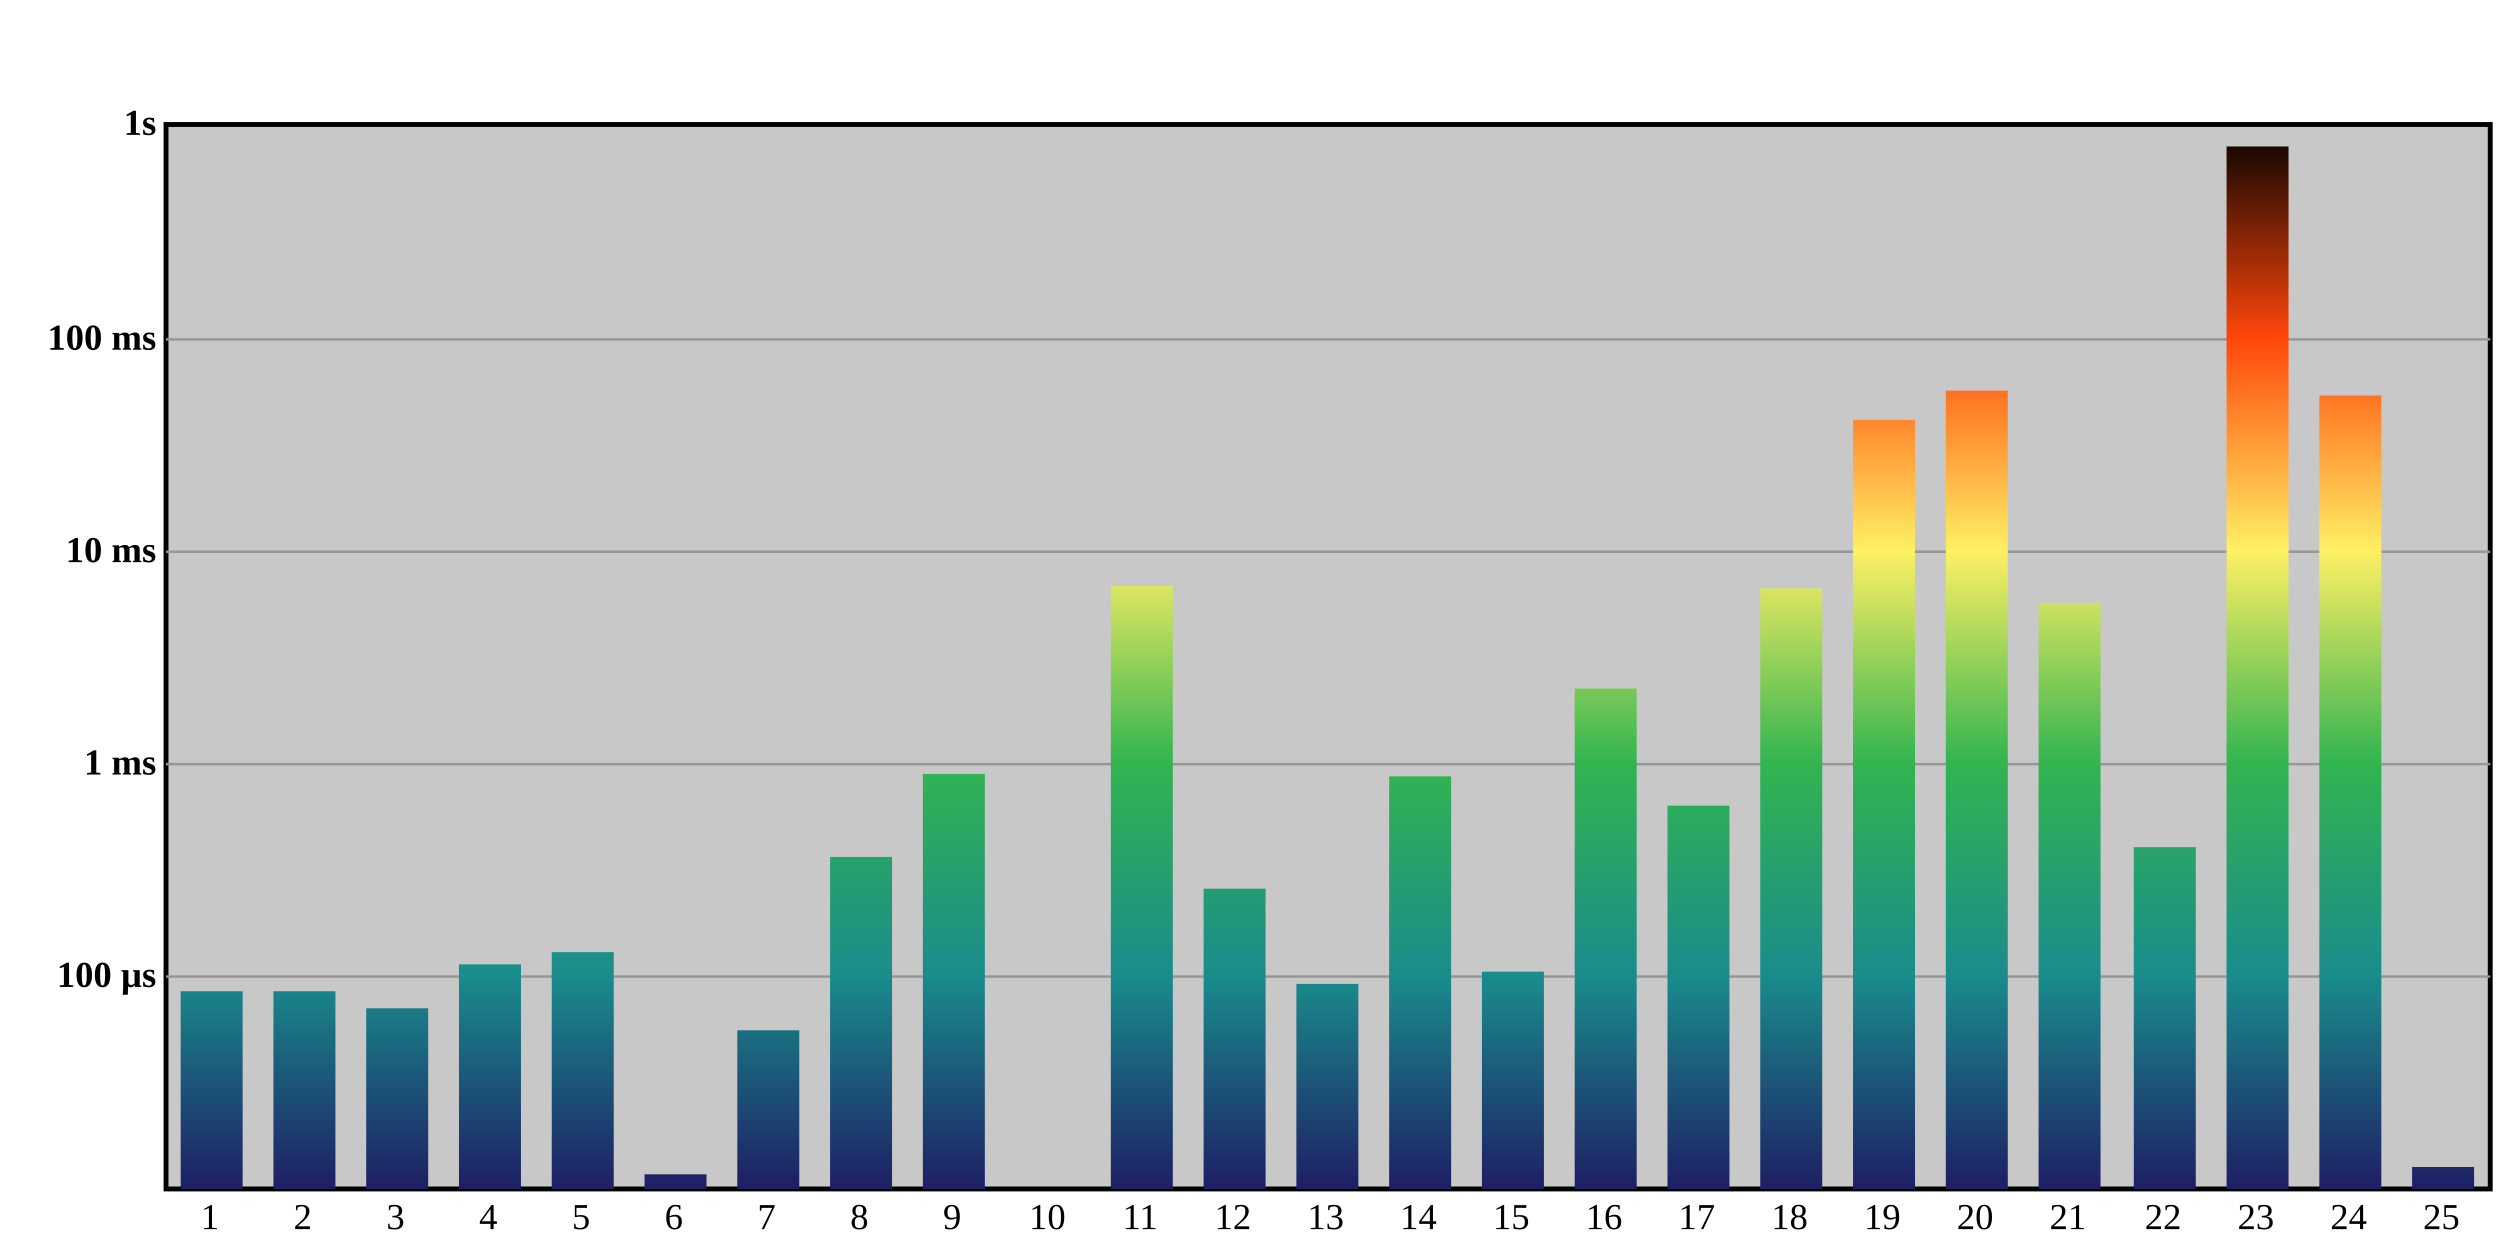
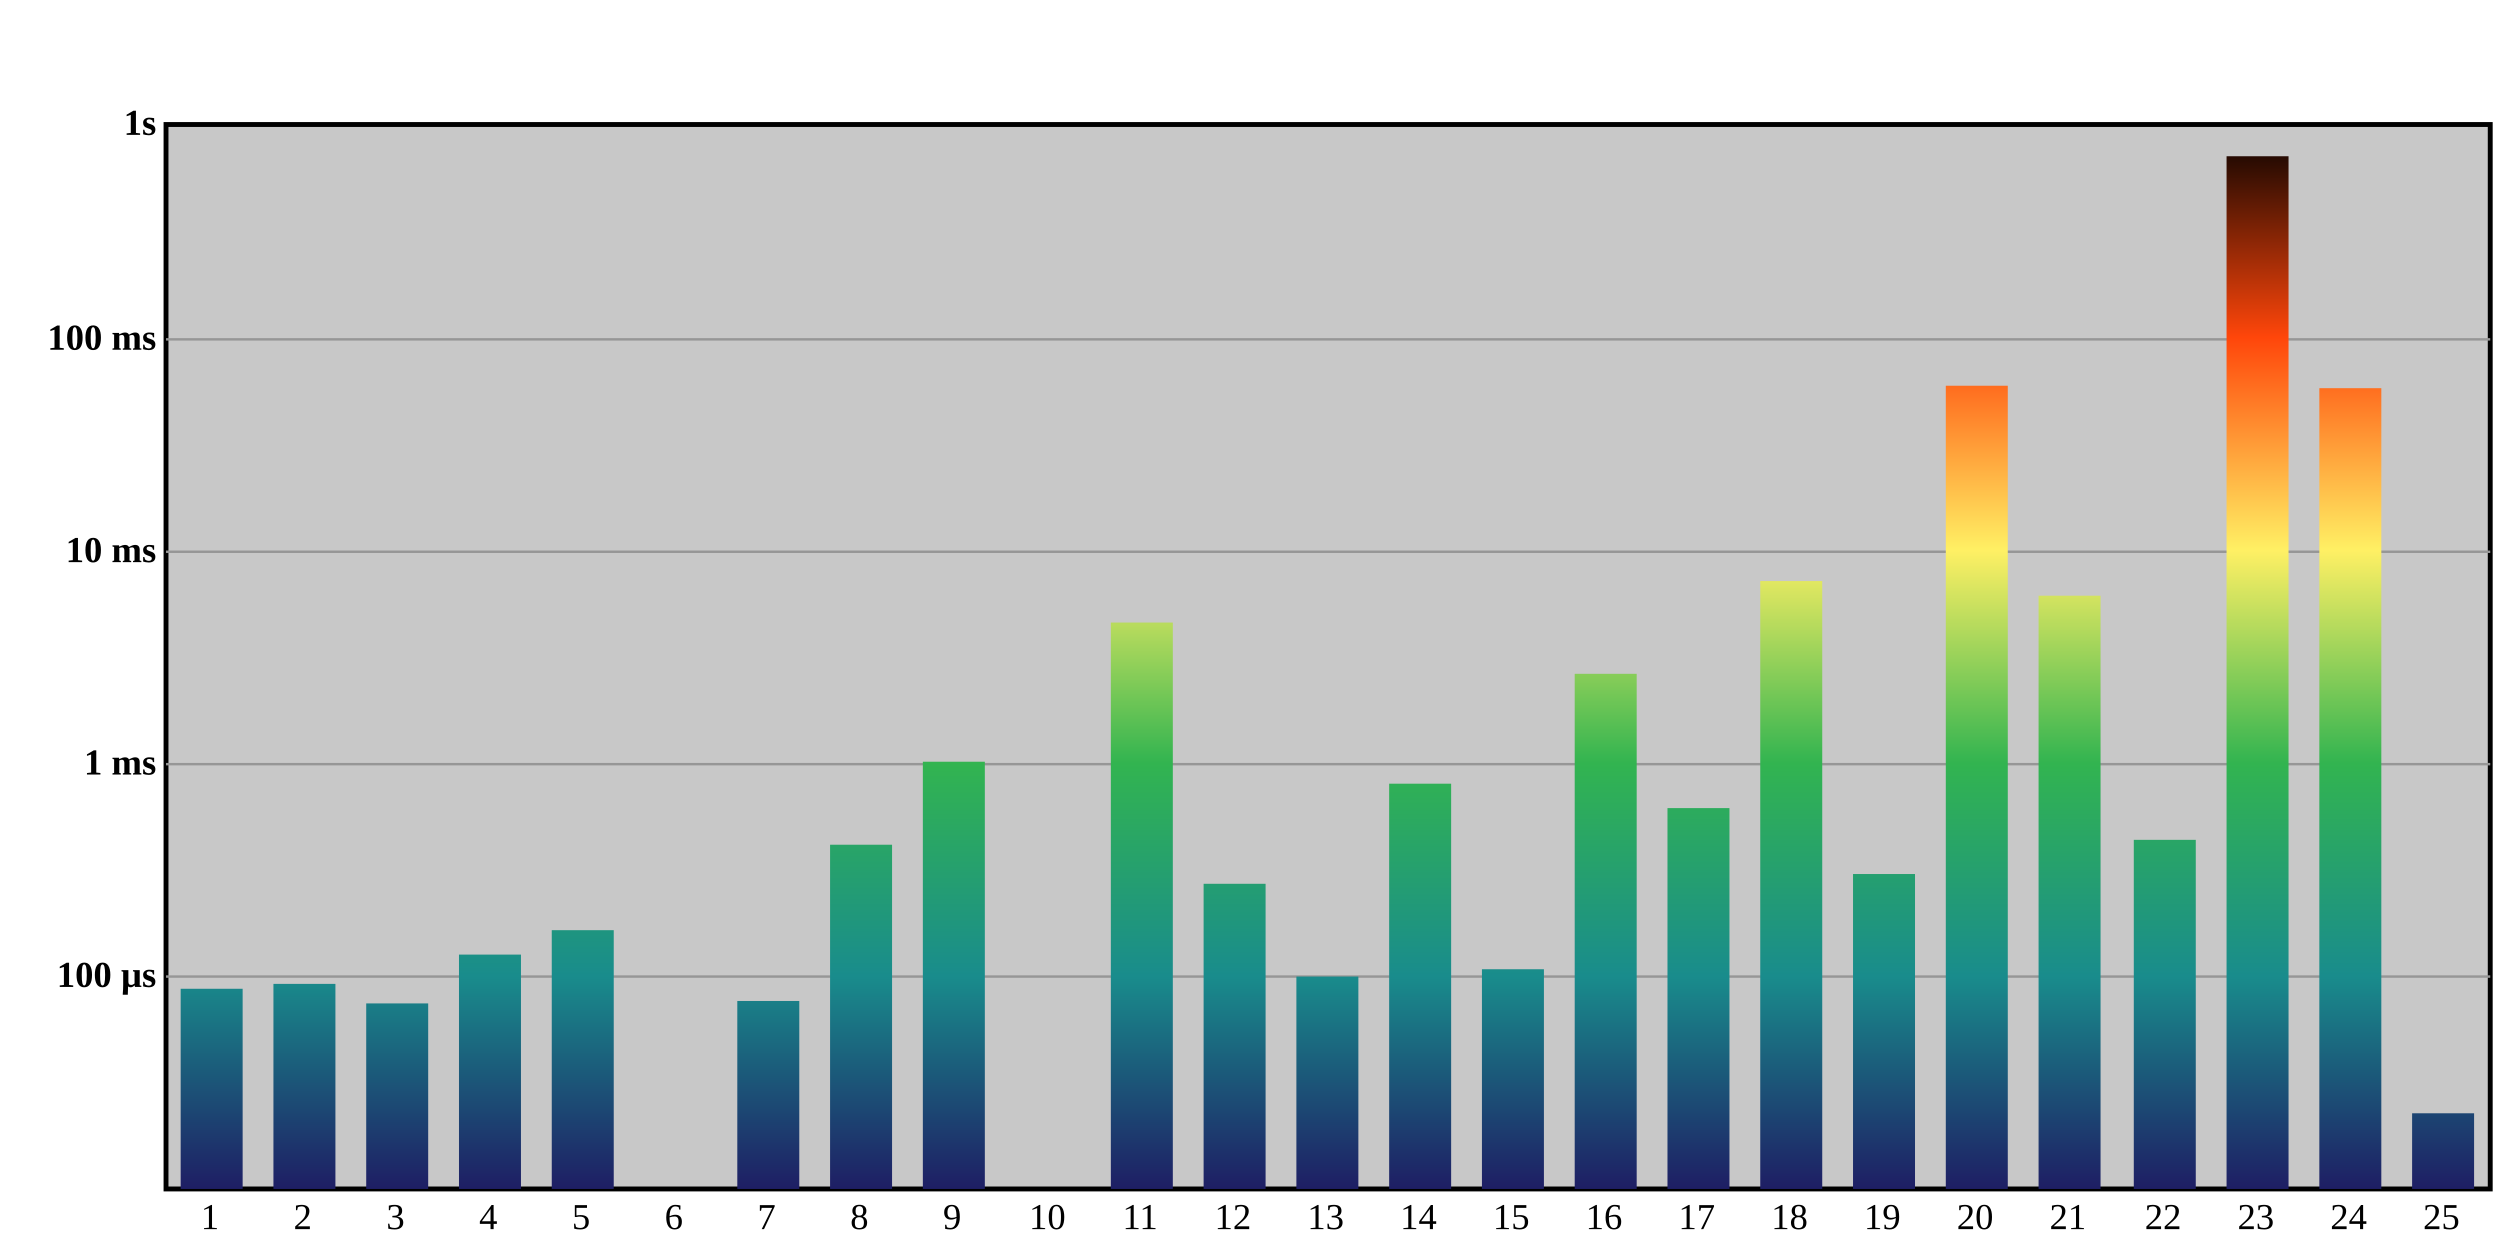
<svg xmlns="http://www.w3.org/2000/svg" height="512" viewBox="0 0 1024 512" width="1024">
  <g>
    <rect fill="rgba(255, 255, 255, 0.6)" height="512" width="1024" x="0" y="0" />
    <rect fill="rgb(200, 200, 200)" height="436" stroke="black" stroke-width="2" width="952" x="68" y="51" />
    <text dominant-baseline="middle" fill="black" font-size="15" font-weight="bold" text-anchor="end" x="64" y="400">
100 µs
</text>
    <line stroke="rgb(150,150,150)" stroke-width="1" x1="68" x2="1020" y1="400" y2="400" />
    <text dominant-baseline="middle" fill="black" font-size="15" font-weight="bold" text-anchor="end" x="64" y="313">
1 ms
</text>
    <line stroke="rgb(150,150,150)" stroke-width="1" x1="68" x2="1020" y1="313" y2="313" />
    <text dominant-baseline="middle" fill="black" font-size="15" font-weight="bold" text-anchor="end" x="64" y="226">
10 ms
</text>
    <line stroke="rgb(150,150,150)" stroke-width="1" x1="68" x2="1020" y1="226" y2="226" />
    <text dominant-baseline="middle" fill="black" font-size="15" font-weight="bold" text-anchor="end" x="64" y="139">
100 ms
</text>
    <line stroke="rgb(150,150,150)" stroke-width="1" x1="68" x2="1020" y1="139" y2="139" />
    <text dominant-baseline="middle" fill="black" font-size="15" font-weight="bold" text-anchor="end" x="64" y="51">
1s
</text>
    <linearGradient gradientUnits="userSpaceOnUse" id="gradient" x1="0%" x2="0%" y1="487" y2="51">
      <stop offset="0%" stop-color="rgb(30,30,100)" />
      <stop offset="20%" stop-color="rgb(25,140,140)" />
      <stop offset="40%" stop-color="rgb(50,180,80)" />
      <stop offset="60%" stop-color="rgb(255,240,100)" />
      <stop offset="80%" stop-color="rgb(255,70,10)" />
      <stop offset="100%" stop-color="black" />
    </linearGradient>
-     <rect fill="url(#gradient)" height="81" id="day01" style="cursor: pointer;" width="25.387" x="74" y="406">
-       <animate attributeName="fill" begin="day01.mouseover" dur="0s" end="day01.mouseout" from="#ec008c" to="#ec008c" />
+     <rect fill="url(#gradient)" height="77" id="day07" style="cursor: pointer;" width="25.387" x="302" y="410">
+       <animate attributeName="fill" begin="day07.mouseover" dur="0s" end="day07.mouseout" from="#ec008c" to="#ec008c" />
    </rect>
-     <text dominant-baseline="middle" fill="black" font-size="15" text-anchor="middle" x="86" y="500">
- 1
+     <text dominant-baseline="middle" fill="black" font-size="15" text-anchor="middle" x="314" y="500">
+ 7
</text>
-     <rect fill="url(#gradient)" height="92" id="day04" style="cursor: pointer;" width="25.387" x="188" y="395">
-       <animate attributeName="fill" begin="day04.mouseover" dur="0s" end="day04.mouseout" from="#ec008c" to="#ec008c" />
+     <rect fill="url(#gradient)" height="90" id="day15" style="cursor: pointer;" width="25.387" x="607" y="397">
+       <animate attributeName="fill" begin="day15.mouseover" dur="0s" end="day15.mouseout" from="#ec008c" to="#ec008c" />
    </rect>
-     <text dominant-baseline="middle" fill="black" font-size="15" text-anchor="middle" x="200" y="500">
- 4
+     <text dominant-baseline="middle" fill="black" font-size="15" text-anchor="middle" x="619" y="500">
+ 15
</text>
-     <rect fill="url(#gradient)" height="247" id="day11" style="cursor: pointer;" width="25.387" x="455" y="240">
-       <animate attributeName="fill" begin="day11.mouseover" dur="0s" end="day11.mouseout" from="#ec008c" to="#ec008c" />
+     <rect fill="url(#gradient)" height="106" id="day05" style="cursor: pointer;" width="25.387" x="226" y="381">
+       <animate attributeName="fill" begin="day05.mouseover" dur="0s" end="day05.mouseout" from="#ec008c" to="#ec008c" />
    </rect>
-     <text dominant-baseline="middle" fill="black" font-size="15" text-anchor="middle" x="467" y="500">
- 11
+     <text dominant-baseline="middle" fill="black" font-size="15" text-anchor="middle" x="238" y="500">
+ 5
</text>
-     <rect fill="url(#gradient)" height="6" id="day06" style="cursor: pointer;" width="25.387" x="264" y="481">
-       <animate attributeName="fill" begin="day06.mouseover" dur="0s" end="day06.mouseout" from="#ec008c" to="#ec008c" />
+     <rect fill="url(#gradient)" height="243" id="day21" style="cursor: pointer;" width="25.387" x="835" y="244">
+       <animate attributeName="fill" begin="day21.mouseover" dur="0s" end="day21.mouseout" from="#ec008c" to="#ec008c" />
    </rect>
-     <text dominant-baseline="middle" fill="black" font-size="15" text-anchor="middle" x="276" y="500">
- 6
+     <text dominant-baseline="middle" fill="black" font-size="15" text-anchor="middle" x="847" y="500">
+ 21
</text>
-     <rect fill="url(#gradient)" height="136" id="day08" style="cursor: pointer;" width="25.387" x="340" y="351">
-       <animate attributeName="fill" begin="day08.mouseover" dur="0s" end="day08.mouseout" from="#ec008c" to="#ec008c" />
+     <rect fill="url(#gradient)" height="76" id="day03" style="cursor: pointer;" width="25.387" x="150" y="411">
+       <animate attributeName="fill" begin="day03.mouseover" dur="0s" end="day03.mouseout" from="#ec008c" to="#ec008c" />
    </rect>
-     <text dominant-baseline="middle" fill="black" font-size="15" text-anchor="middle" x="352" y="500">
- 8
+     <text dominant-baseline="middle" fill="black" font-size="15" text-anchor="middle" x="162" y="500">
+ 3
</text>
-     <rect fill="url(#gradient)" height="157" id="day17" style="cursor: pointer;" width="25.387" x="683" y="330">
-       <animate attributeName="fill" begin="day17.mouseover" dur="0s" end="day17.mouseout" from="#ec008c" to="#ec008c" />
+     <rect fill="url(#gradient)" height="87" id="day13" style="cursor: pointer;" width="25.387" x="531" y="400">
+       <animate attributeName="fill" begin="day13.mouseover" dur="0s" end="day13.mouseout" from="#ec008c" to="#ec008c" />
    </rect>
-     <text dominant-baseline="middle" fill="black" font-size="15" text-anchor="middle" x="695" y="500">
- 17
- </text>
-     <rect fill="url(#gradient)" height="9" id="day25" style="cursor: pointer;" width="25.387" x="988" y="478">
-       <animate attributeName="fill" begin="day25.mouseover" dur="0s" end="day25.mouseout" from="#ec008c" to="#ec008c" />
-     </rect>
-     <text dominant-baseline="middle" fill="black" font-size="15" text-anchor="middle" x="1000" y="500">
- 25
- </text>
-     <rect fill="url(#gradient)" height="170" id="day09" style="cursor: pointer;" width="25.387" x="378" y="317">
-       <animate attributeName="fill" begin="day09.mouseover" dur="0s" end="day09.mouseout" from="#ec008c" to="#ec008c" />
-     </rect>
-     <text dominant-baseline="middle" fill="black" font-size="15" text-anchor="middle" x="390" y="500">
- 9
- </text>
-     <rect fill="url(#gradient)" height="246" id="day18" style="cursor: pointer;" width="25.387" x="721" y="241">
-       <animate attributeName="fill" begin="day18.mouseover" dur="0s" end="day18.mouseout" from="#ec008c" to="#ec008c" />
-     </rect>
-     <text dominant-baseline="middle" fill="black" font-size="15" text-anchor="middle" x="733" y="500">
- 18
- </text>
-     <rect fill="url(#gradient)" height="325" id="day24" style="cursor: pointer;" width="25.387" x="950" y="162">
-       <animate attributeName="fill" begin="day24.mouseover" dur="0s" end="day24.mouseout" from="#ec008c" to="#ec008c" />
-     </rect>
-     <text dominant-baseline="middle" fill="black" font-size="15" text-anchor="middle" x="962" y="500">
- 24
- </text>
-     <rect fill="url(#gradient)" height="315" id="day19" style="cursor: pointer;" width="25.387" x="759" y="172">
-       <animate attributeName="fill" begin="day19.mouseover" dur="0s" end="day19.mouseout" from="#ec008c" to="#ec008c" />
-     </rect>
-     <text dominant-baseline="middle" fill="black" font-size="15" text-anchor="middle" x="771" y="500">
- 19
- </text>
-     <rect fill="url(#gradient)" height="327" id="day20" style="cursor: pointer;" width="25.387" x="797" y="160">
-       <animate attributeName="fill" begin="day20.mouseover" dur="0s" end="day20.mouseout" from="#ec008c" to="#ec008c" />
-     </rect>
-     <text dominant-baseline="middle" fill="black" font-size="15" text-anchor="middle" x="809" y="500">
- 20
- </text>
-     <rect fill="url(#gradient)" height="427" id="day23" style="cursor: pointer;" width="25.387" x="912" y="60">
-       <animate attributeName="fill" begin="day23.mouseover" dur="0s" end="day23.mouseout" from="#ec008c" to="#ec008c" />
-     </rect>
-     <text dominant-baseline="middle" fill="black" font-size="15" text-anchor="middle" x="924" y="500">
- 23
- </text>
-     <rect fill="url(#gradient)" height="169" id="day14" style="cursor: pointer;" width="25.387" x="569" y="318">
-       <animate attributeName="fill" begin="day14.mouseover" dur="0s" end="day14.mouseout" from="#ec008c" to="#ec008c" />
-     </rect>
-     <text dominant-baseline="middle" fill="black" font-size="15" text-anchor="middle" x="581" y="500">
- 14
+     <text dominant-baseline="middle" fill="black" font-size="15" text-anchor="middle" x="543" y="500">
+ 13
</text>
    <rect fill="url(#gradient)" height="0" id="day10" style="cursor: pointer;" width="25.387" x="417" y="487">
      <animate attributeName="fill" begin="day10.mouseover" dur="0s" end="day10.mouseout" from="#ec008c" to="#ec008c" />
    </rect>
    <text dominant-baseline="middle" fill="black" font-size="15" text-anchor="middle" x="429" y="500">
10
</text>
-     <rect fill="url(#gradient)" height="74" id="day03" style="cursor: pointer;" width="25.387" x="150" y="413">
-       <animate attributeName="fill" begin="day03.mouseover" dur="0s" end="day03.mouseout" from="#ec008c" to="#ec008c" />
+     <rect fill="url(#gradient)" height="129" id="day19" style="cursor: pointer;" width="25.387" x="759" y="358">
+       <animate attributeName="fill" begin="day19.mouseover" dur="0s" end="day19.mouseout" from="#ec008c" to="#ec008c" />
    </rect>
-     <text dominant-baseline="middle" fill="black" font-size="15" text-anchor="middle" x="162" y="500">
- 3
+     <text dominant-baseline="middle" fill="black" font-size="15" text-anchor="middle" x="771" y="500">
+ 19
</text>
-     <rect fill="url(#gradient)" height="81" id="day02" style="cursor: pointer;" width="25.387" x="112" y="406">
+     <rect fill="url(#gradient)" height="31" id="day25" style="cursor: pointer;" width="25.387" x="988" y="456">
+       <animate attributeName="fill" begin="day25.mouseover" dur="0s" end="day25.mouseout" from="#ec008c" to="#ec008c" />
+     </rect>
+     <text dominant-baseline="middle" fill="black" font-size="15" text-anchor="middle" x="1000" y="500">
+ 25
+ </text>
+     <rect fill="url(#gradient)" height="141" id="day08" style="cursor: pointer;" width="25.387" x="340" y="346">
+       <animate attributeName="fill" begin="day08.mouseover" dur="0s" end="day08.mouseout" from="#ec008c" to="#ec008c" />
+     </rect>
+     <text dominant-baseline="middle" fill="black" font-size="15" text-anchor="middle" x="352" y="500">
+ 8
+ </text>
+     <rect fill="url(#gradient)" height="0" id="day06" style="cursor: pointer;" width="25.387" x="264" y="487">
+       <animate attributeName="fill" begin="day06.mouseover" dur="0s" end="day06.mouseout" from="#ec008c" to="#ec008c" />
+     </rect>
+     <text dominant-baseline="middle" fill="black" font-size="15" text-anchor="middle" x="276" y="500">
+ 6
+ </text>
+     <rect fill="url(#gradient)" height="84" id="day02" style="cursor: pointer;" width="25.387" x="112" y="403">
      <animate attributeName="fill" begin="day02.mouseover" dur="0s" end="day02.mouseout" from="#ec008c" to="#ec008c" />
    </rect>
    <text dominant-baseline="middle" fill="black" font-size="15" text-anchor="middle" x="124" y="500">
2
</text>
-     <rect fill="url(#gradient)" height="123" id="day12" style="cursor: pointer;" width="25.387" x="493" y="364">
+     <rect fill="url(#gradient)" height="166" id="day14" style="cursor: pointer;" width="25.387" x="569" y="321">
+       <animate attributeName="fill" begin="day14.mouseover" dur="0s" end="day14.mouseout" from="#ec008c" to="#ec008c" />
+     </rect>
+     <text dominant-baseline="middle" fill="black" font-size="15" text-anchor="middle" x="581" y="500">
+ 14
+ </text>
+     <rect fill="url(#gradient)" height="156" id="day17" style="cursor: pointer;" width="25.387" x="683" y="331">
+       <animate attributeName="fill" begin="day17.mouseover" dur="0s" end="day17.mouseout" from="#ec008c" to="#ec008c" />
+     </rect>
+     <text dominant-baseline="middle" fill="black" font-size="15" text-anchor="middle" x="695" y="500">
+ 17
+ </text>
+     <rect fill="url(#gradient)" height="249" id="day18" style="cursor: pointer;" width="25.387" x="721" y="238">
+       <animate attributeName="fill" begin="day18.mouseover" dur="0s" end="day18.mouseout" from="#ec008c" to="#ec008c" />
+     </rect>
+     <text dominant-baseline="middle" fill="black" font-size="15" text-anchor="middle" x="733" y="500">
+ 18
+ </text>
+     <rect fill="url(#gradient)" height="329" id="day20" style="cursor: pointer;" width="25.387" x="797" y="158">
+       <animate attributeName="fill" begin="day20.mouseover" dur="0s" end="day20.mouseout" from="#ec008c" to="#ec008c" />
+     </rect>
+     <text dominant-baseline="middle" fill="black" font-size="15" text-anchor="middle" x="809" y="500">
+ 20
+ </text>
+     <rect fill="url(#gradient)" height="82" id="day01" style="cursor: pointer;" width="25.387" x="74" y="405">
+       <animate attributeName="fill" begin="day01.mouseover" dur="0s" end="day01.mouseout" from="#ec008c" to="#ec008c" />
+     </rect>
+     <text dominant-baseline="middle" fill="black" font-size="15" text-anchor="middle" x="86" y="500">
+ 1
+ </text>
+     <rect fill="url(#gradient)" height="211" id="day16" style="cursor: pointer;" width="25.387" x="645" y="276">
+       <animate attributeName="fill" begin="day16.mouseover" dur="0s" end="day16.mouseout" from="#ec008c" to="#ec008c" />
+     </rect>
+     <text dominant-baseline="middle" fill="black" font-size="15" text-anchor="middle" x="657" y="500">
+ 16
+ </text>
+     <rect fill="url(#gradient)" height="423" id="day23" style="cursor: pointer;" width="25.387" x="912" y="64">
+       <animate attributeName="fill" begin="day23.mouseover" dur="0s" end="day23.mouseout" from="#ec008c" to="#ec008c" />
+     </rect>
+     <text dominant-baseline="middle" fill="black" font-size="15" text-anchor="middle" x="924" y="500">
+ 23
+ </text>
+     <rect fill="url(#gradient)" height="328" id="day24" style="cursor: pointer;" width="25.387" x="950" y="159">
+       <animate attributeName="fill" begin="day24.mouseover" dur="0s" end="day24.mouseout" from="#ec008c" to="#ec008c" />
+     </rect>
+     <text dominant-baseline="middle" fill="black" font-size="15" text-anchor="middle" x="962" y="500">
+ 24
+ </text>
+     <rect fill="url(#gradient)" height="96" id="day04" style="cursor: pointer;" width="25.387" x="188" y="391">
+       <animate attributeName="fill" begin="day04.mouseover" dur="0s" end="day04.mouseout" from="#ec008c" to="#ec008c" />
+     </rect>
+     <text dominant-baseline="middle" fill="black" font-size="15" text-anchor="middle" x="200" y="500">
+ 4
+ </text>
+     <rect fill="url(#gradient)" height="232" id="day11" style="cursor: pointer;" width="25.387" x="455" y="255">
+       <animate attributeName="fill" begin="day11.mouseover" dur="0s" end="day11.mouseout" from="#ec008c" to="#ec008c" />
+     </rect>
+     <text dominant-baseline="middle" fill="black" font-size="15" text-anchor="middle" x="467" y="500">
+ 11
+ </text>
+     <rect fill="url(#gradient)" height="143" id="day22" style="cursor: pointer;" width="25.387" x="874" y="344">
+       <animate attributeName="fill" begin="day22.mouseover" dur="0s" end="day22.mouseout" from="#ec008c" to="#ec008c" />
+     </rect>
+     <text dominant-baseline="middle" fill="black" font-size="15" text-anchor="middle" x="886" y="500">
+ 22
+ </text>
+     <rect fill="url(#gradient)" height="125" id="day12" style="cursor: pointer;" width="25.387" x="493" y="362">
      <animate attributeName="fill" begin="day12.mouseover" dur="0s" end="day12.mouseout" from="#ec008c" to="#ec008c" />
    </rect>
    <text dominant-baseline="middle" fill="black" font-size="15" text-anchor="middle" x="505" y="500">
12
</text>
-     <rect fill="url(#gradient)" height="97" id="day05" style="cursor: pointer;" width="25.387" x="226" y="390">
-       <animate attributeName="fill" begin="day05.mouseover" dur="0s" end="day05.mouseout" from="#ec008c" to="#ec008c" />
+     <rect fill="url(#gradient)" height="175" id="day09" style="cursor: pointer;" width="25.387" x="378" y="312">
+       <animate attributeName="fill" begin="day09.mouseover" dur="0s" end="day09.mouseout" from="#ec008c" to="#ec008c" />
    </rect>
-     <text dominant-baseline="middle" fill="black" font-size="15" text-anchor="middle" x="238" y="500">
- 5
- </text>
-     <rect fill="url(#gradient)" height="240" id="day21" style="cursor: pointer;" width="25.387" x="835" y="247">
-       <animate attributeName="fill" begin="day21.mouseover" dur="0s" end="day21.mouseout" from="#ec008c" to="#ec008c" />
-     </rect>
-     <text dominant-baseline="middle" fill="black" font-size="15" text-anchor="middle" x="847" y="500">
- 21
- </text>
-     <rect fill="url(#gradient)" height="89" id="day15" style="cursor: pointer;" width="25.387" x="607" y="398">
-       <animate attributeName="fill" begin="day15.mouseover" dur="0s" end="day15.mouseout" from="#ec008c" to="#ec008c" />
-     </rect>
-     <text dominant-baseline="middle" fill="black" font-size="15" text-anchor="middle" x="619" y="500">
- 15
- </text>
-     <rect fill="url(#gradient)" height="65" id="day07" style="cursor: pointer;" width="25.387" x="302" y="422">
-       <animate attributeName="fill" begin="day07.mouseover" dur="0s" end="day07.mouseout" from="#ec008c" to="#ec008c" />
-     </rect>
-     <text dominant-baseline="middle" fill="black" font-size="15" text-anchor="middle" x="314" y="500">
- 7
- </text>
-     <rect fill="url(#gradient)" height="140" id="day22" style="cursor: pointer;" width="25.387" x="874" y="347">
-       <animate attributeName="fill" begin="day22.mouseover" dur="0s" end="day22.mouseout" from="#ec008c" to="#ec008c" />
-     </rect>
-     <text dominant-baseline="middle" fill="black" font-size="15" text-anchor="middle" x="886" y="500">
- 22
- </text>
-     <rect fill="url(#gradient)" height="205" id="day16" style="cursor: pointer;" width="25.387" x="645" y="282">
-       <animate attributeName="fill" begin="day16.mouseover" dur="0s" end="day16.mouseout" from="#ec008c" to="#ec008c" />
-     </rect>
-     <text dominant-baseline="middle" fill="black" font-size="15" text-anchor="middle" x="657" y="500">
- 16
- </text>
-     <rect fill="url(#gradient)" height="84" id="day13" style="cursor: pointer;" width="25.387" x="531" y="403">
-       <animate attributeName="fill" begin="day13.mouseover" dur="0s" end="day13.mouseout" from="#ec008c" to="#ec008c" />
-     </rect>
-     <text dominant-baseline="middle" fill="black" font-size="15" text-anchor="middle" x="543" y="500">
- 13
+     <text dominant-baseline="middle" fill="black" font-size="15" text-anchor="middle" x="390" y="500">
+ 9
</text>
  </g>
</svg>
